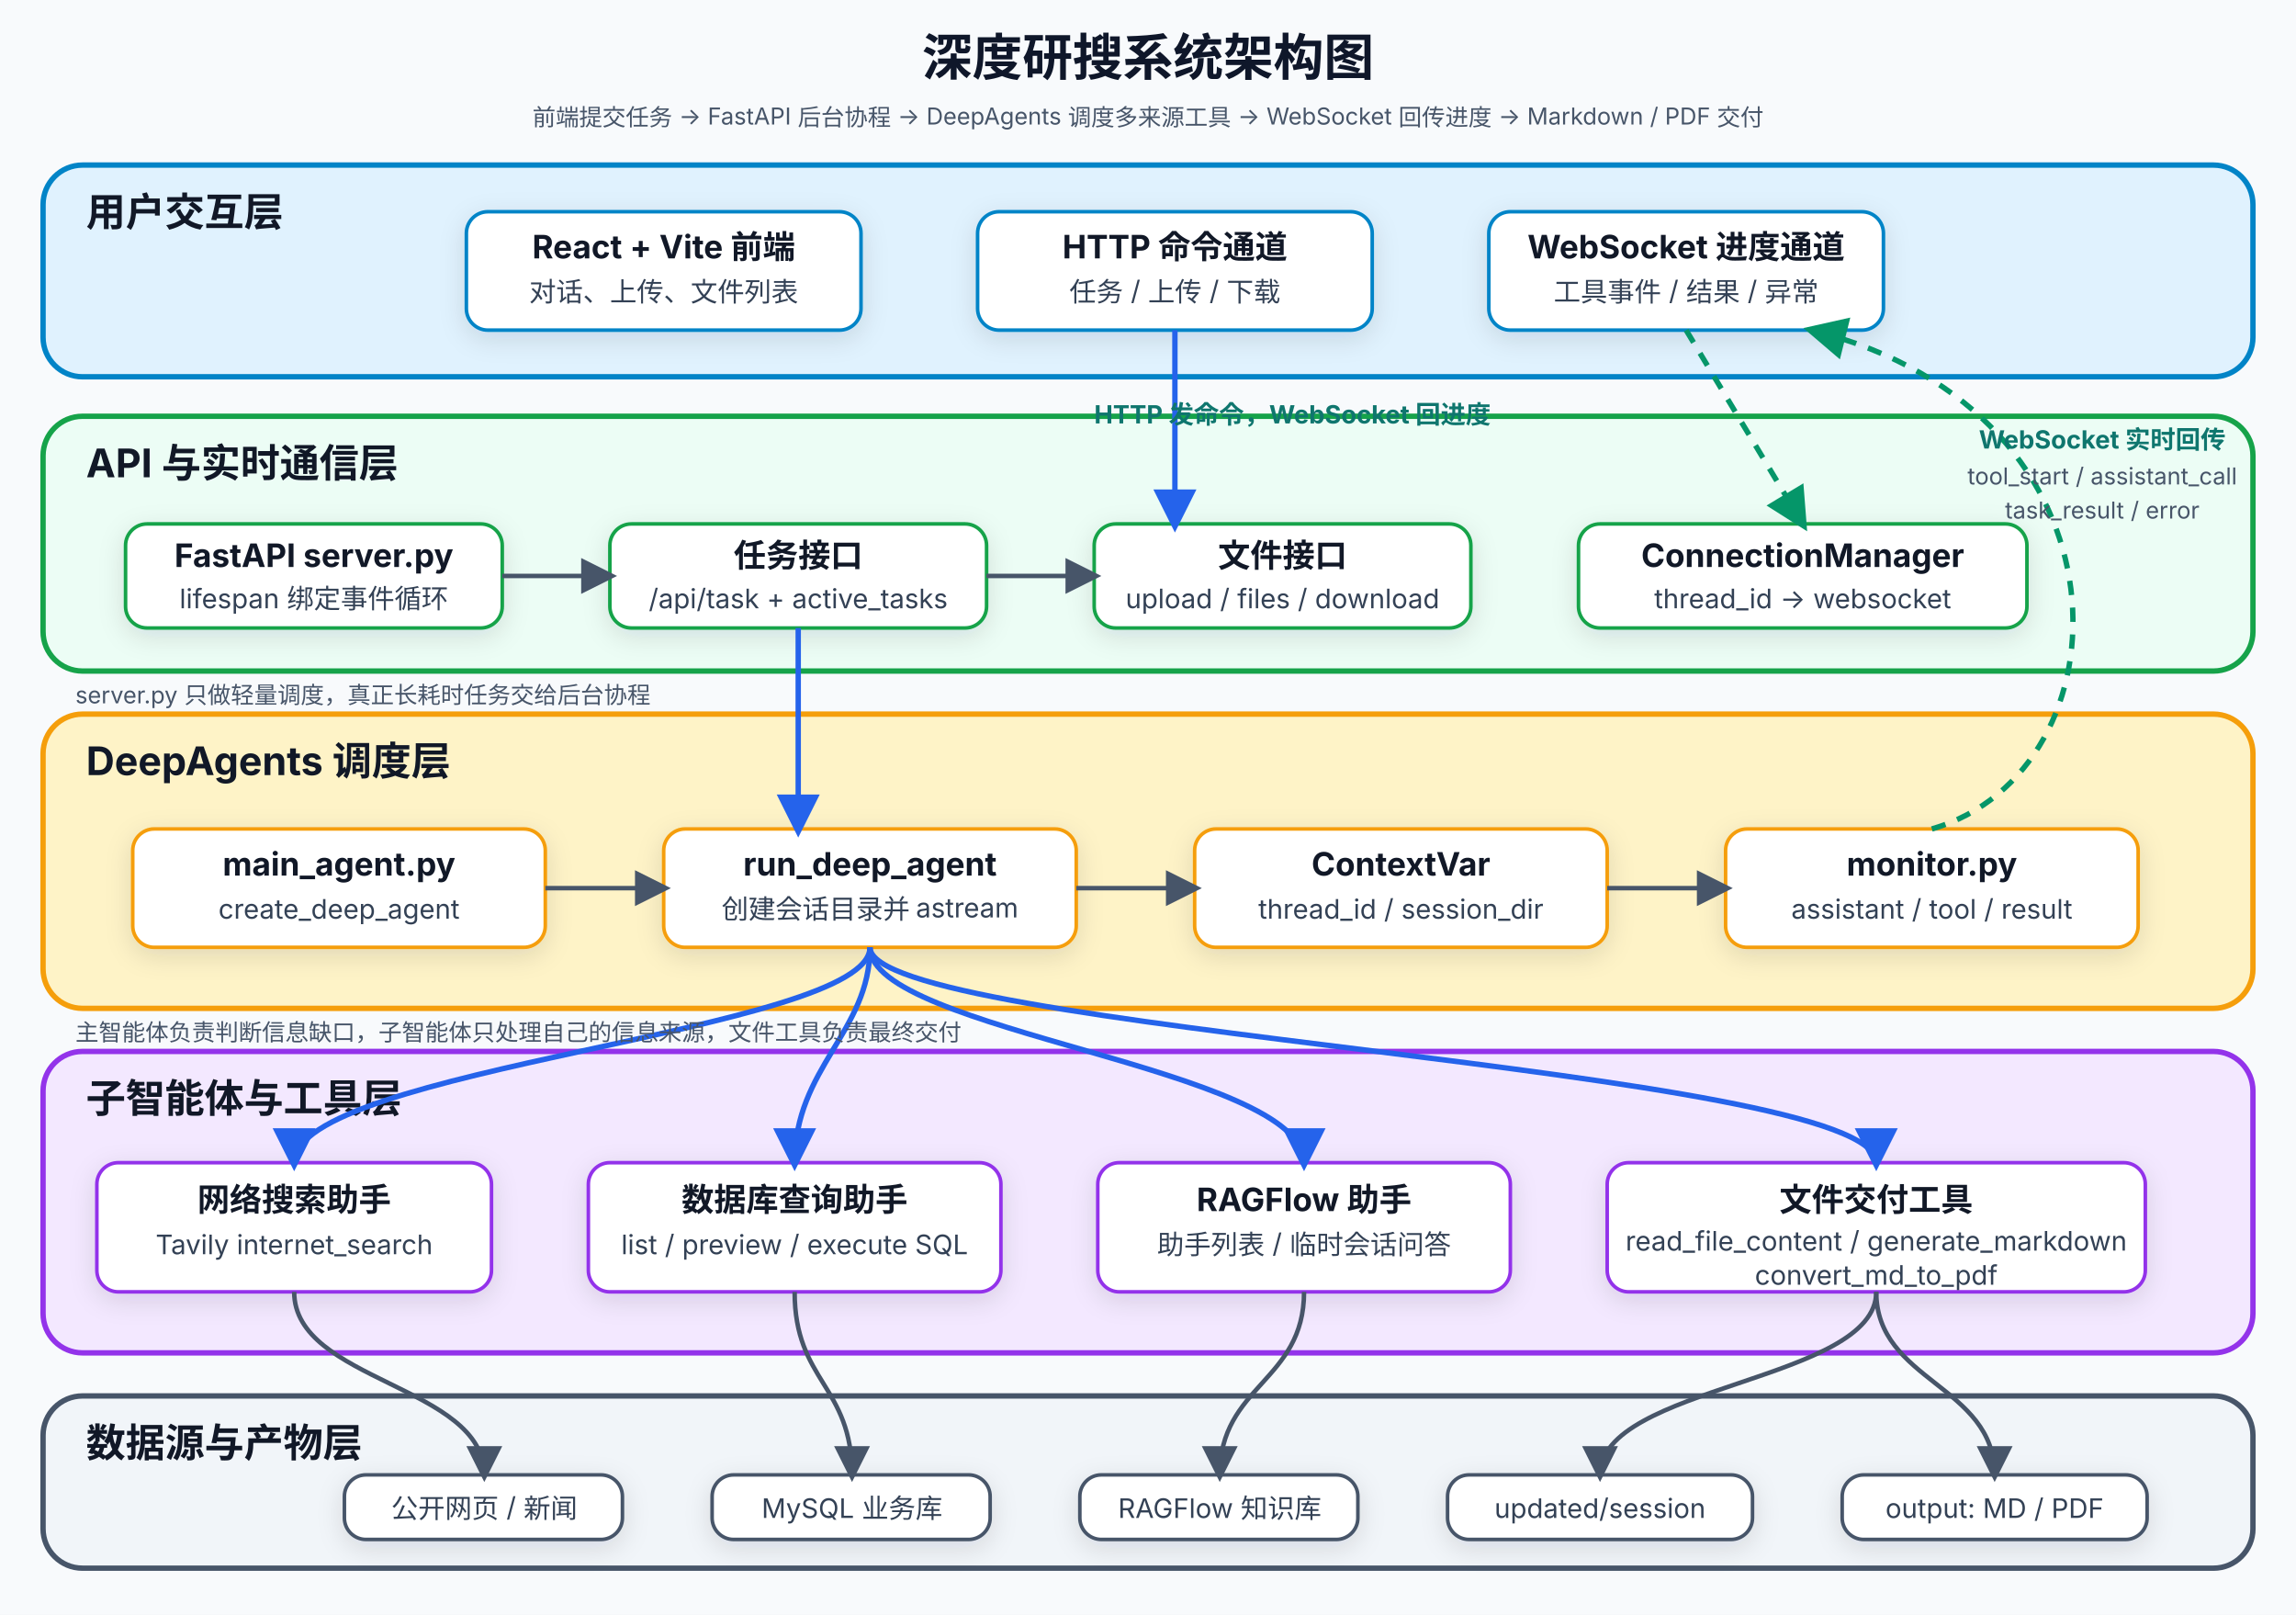
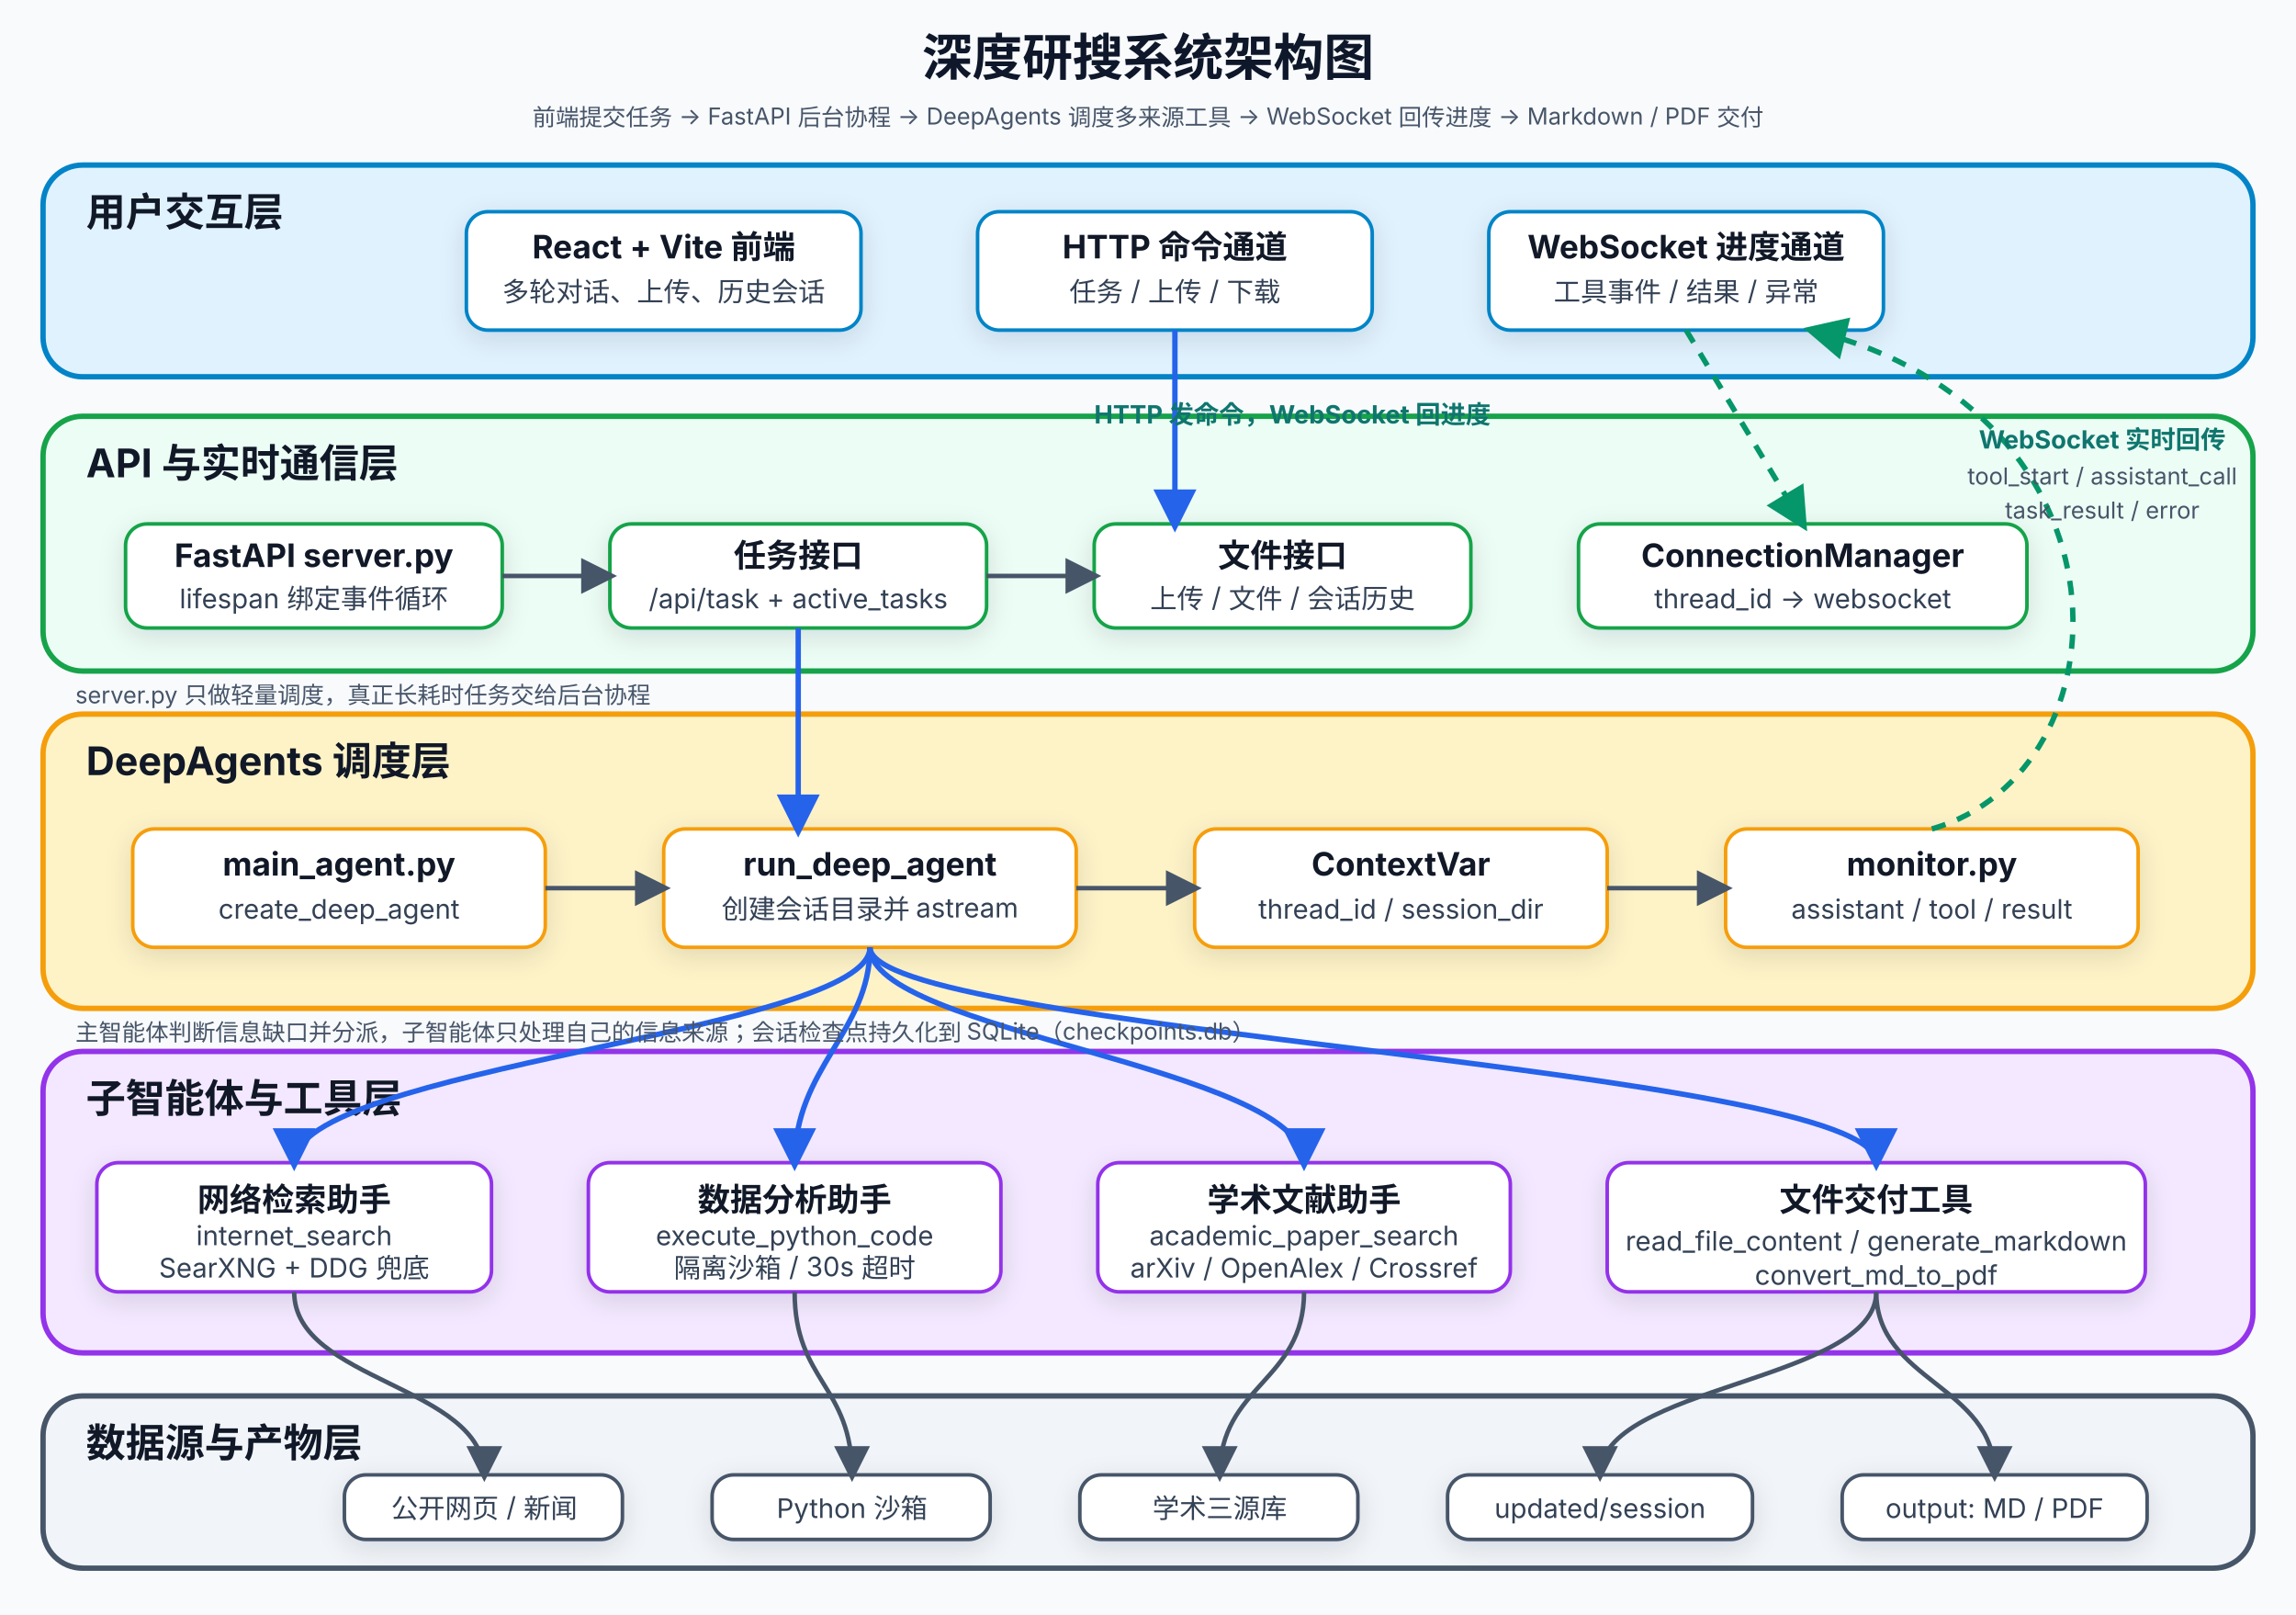
<svg xmlns="http://www.w3.org/2000/svg" width="1280" height="900" viewBox="0 0 1280 900">
  <defs>
    <marker id="arrow-blue" viewBox="0 0 10 10" refX="8" refY="5" markerWidth="8" markerHeight="8" orient="auto-start-reverse">
      <path d="M 0 0 L 10 5 L 0 10 z" fill="#2563eb" />
    </marker>
    <marker id="arrow-green" viewBox="0 0 10 10" refX="8" refY="5" markerWidth="8" markerHeight="8" orient="auto-start-reverse">
      <path d="M 0 0 L 10 5 L 0 10 z" fill="#059669" />
    </marker>
    <marker id="arrow-slate" viewBox="0 0 10 10" refX="8" refY="5" markerWidth="8" markerHeight="8" orient="auto-start-reverse">
      <path d="M 0 0 L 10 5 L 0 10 z" fill="#475569" />
    </marker>
    <style>
      .title { font: 700 28px -apple-system, BlinkMacSystemFont, "Segoe UI", "PingFang SC", "Microsoft YaHei", sans-serif; fill: #0f172a; }
      .layer-title { font: 700 22px -apple-system, BlinkMacSystemFont, "Segoe UI", "PingFang SC", "Microsoft YaHei", sans-serif; fill: #111827; }
      .box-title { font: 700 18px -apple-system, BlinkMacSystemFont, "Segoe UI", "PingFang SC", "Microsoft YaHei", sans-serif; fill: #111827; }
      .box-text { font: 15px -apple-system, BlinkMacSystemFont, "Segoe UI", "PingFang SC", "Microsoft YaHei", sans-serif; fill: #334155; }
      .small { font: 13px -apple-system, BlinkMacSystemFont, "Segoe UI", "PingFang SC", "Microsoft YaHei", sans-serif; fill: #475569; }
      .hint { font: 700 14px -apple-system, BlinkMacSystemFont, "Segoe UI", "PingFang SC", "Microsoft YaHei", sans-serif; fill: #0f766e; }
      .layer { stroke-width: 3; rx: 22; }
      .box { fill: #ffffff; stroke-width: 2; rx: 12; filter: drop-shadow(0 4px 7px rgba(15, 23, 42, 0.12)); }
      .arrow-blue { stroke: #2563eb; stroke-width: 3; fill: none; marker-end: url(#arrow-blue); }
      .arrow-green { stroke: #059669; stroke-width: 3; fill: none; marker-end: url(#arrow-green); stroke-dasharray: 8 7; }
      .arrow-slate { stroke: #475569; stroke-width: 2.5; fill: none; marker-end: url(#arrow-slate); }
    </style>
  </defs>
  <rect width="1280" height="900" fill="#f8fafc" />
  <text x="640" y="42" text-anchor="middle" class="title">深度研搜系统架构图</text>
  <text x="640" y="70" text-anchor="middle" class="small">前端提交任务 -&gt; FastAPI 后台协程 -&gt; DeepAgents 调度多来源工具 -&gt; WebSocket 回传进度 -&gt; Markdown / PDF 交付</text>
  <rect x="24" y="92" width="1232" height="118" class="layer" fill="#e0f2fe" stroke="#0284c7" />
  <text x="48" y="126" class="layer-title">用户交互层</text>
  <rect x="260" y="118" width="220" height="66" class="box" stroke="#0284c7" />
  <text x="370" y="144" text-anchor="middle" class="box-title">React + Vite 前端</text>
-   <text x="370" y="168" text-anchor="middle" class="box-text">对话、上传、文件列表</text>
+   <text x="370" y="168" text-anchor="middle" class="box-text">多轮对话、上传、历史会话</text>
  <rect x="545" y="118" width="220" height="66" class="box" stroke="#0284c7" />
  <text x="655" y="144" text-anchor="middle" class="box-title">HTTP 命令通道</text>
  <text x="655" y="168" text-anchor="middle" class="box-text">任务 / 上传 / 下载</text>
  <rect x="830" y="118" width="220" height="66" class="box" stroke="#0284c7" />
  <text x="940" y="144" text-anchor="middle" class="box-title">WebSocket 进度通道</text>
  <text x="940" y="168" text-anchor="middle" class="box-text">工具事件 / 结果 / 异常</text>
  <rect x="24" y="232" width="1232" height="142" class="layer" fill="#ecfdf5" stroke="#16a34a" />
  <text x="48" y="266" class="layer-title">API 与实时通信层</text>
  <rect x="70" y="292" width="210" height="58" class="box" stroke="#16a34a" />
  <text x="175" y="316" text-anchor="middle" class="box-title">FastAPI server.py</text>
  <text x="175" y="339" text-anchor="middle" class="box-text">lifespan 绑定事件循环</text>
  <rect x="340" y="292" width="210" height="58" class="box" stroke="#16a34a" />
  <text x="445" y="316" text-anchor="middle" class="box-title">任务接口</text>
  <text x="445" y="339" text-anchor="middle" class="box-text">/api/task + active_tasks</text>
  <rect x="610" y="292" width="210" height="58" class="box" stroke="#16a34a" />
  <text x="715" y="316" text-anchor="middle" class="box-title">文件接口</text>
-   <text x="715" y="339" text-anchor="middle" class="box-text">upload / files / download</text>
+   <text x="715" y="339" text-anchor="middle" class="box-text">上传 / 文件 / 会话历史</text>
  <rect x="880" y="292" width="250" height="58" class="box" stroke="#16a34a" />
  <text x="1005" y="316" text-anchor="middle" class="box-title">ConnectionManager</text>
  <text x="1005" y="339" text-anchor="middle" class="box-text">thread_id -&gt; websocket</text>
  <rect x="24" y="398" width="1232" height="164" class="layer" fill="#fef3c7" stroke="#f59e0b" />
  <text x="48" y="432" class="layer-title">DeepAgents 调度层</text>
  <rect x="74" y="462" width="230" height="66" class="box" stroke="#f59e0b" />
  <text x="189" y="488" text-anchor="middle" class="box-title">main_agent.py</text>
  <text x="189" y="512" text-anchor="middle" class="box-text">create_deep_agent</text>
  <rect x="370" y="462" width="230" height="66" class="box" stroke="#f59e0b" />
  <text x="485" y="488" text-anchor="middle" class="box-title">run_deep_agent</text>
  <text x="485" y="512" text-anchor="middle" class="box-text">创建会话目录并 astream</text>
  <rect x="666" y="462" width="230" height="66" class="box" stroke="#f59e0b" />
  <text x="781" y="488" text-anchor="middle" class="box-title">ContextVar</text>
  <text x="781" y="512" text-anchor="middle" class="box-text">thread_id / session_dir</text>
  <rect x="962" y="462" width="230" height="66" class="box" stroke="#f59e0b" />
  <text x="1077" y="488" text-anchor="middle" class="box-title">monitor.py</text>
  <text x="1077" y="512" text-anchor="middle" class="box-text">assistant / tool / result</text>
  <rect x="24" y="586" width="1232" height="168" class="layer" fill="#f3e8ff" stroke="#9333ea" />
  <text x="48" y="620" class="layer-title">子智能体与工具层</text>
  <rect x="54" y="648" width="220" height="72" class="box" stroke="#9333ea" />
-   <text x="164" y="675" text-anchor="middle" class="box-title">网络搜索助手</text>
-   <text x="164" y="699" text-anchor="middle" class="box-text">Tavily internet_search</text>
+   <text x="164" y="675" text-anchor="middle" class="box-title">网络检索助手</text>
+   <text x="164" y="694" text-anchor="middle" class="box-text">internet_search</text>
+   <text x="164" y="712" text-anchor="middle" class="box-text">SearXNG + DDG 兜底</text>
  <rect x="328" y="648" width="230" height="72" class="box" stroke="#9333ea" />
-   <text x="443" y="675" text-anchor="middle" class="box-title">数据库查询助手</text>
-   <text x="443" y="699" text-anchor="middle" class="box-text">list / preview / execute SQL</text>
+   <text x="443" y="675" text-anchor="middle" class="box-title">数据分析助手</text>
+   <text x="443" y="694" text-anchor="middle" class="box-text">execute_python_code</text>
+   <text x="443" y="712" text-anchor="middle" class="box-text">隔离沙箱 / 30s 超时</text>
  <rect x="612" y="648" width="230" height="72" class="box" stroke="#9333ea" />
-   <text x="727" y="675" text-anchor="middle" class="box-title">RAGFlow 助手</text>
-   <text x="727" y="699" text-anchor="middle" class="box-text">助手列表 / 临时会话问答</text>
+   <text x="727" y="675" text-anchor="middle" class="box-title">学术文献助手</text>
+   <text x="727" y="694" text-anchor="middle" class="box-text">academic_paper_search</text>
+   <text x="727" y="712" text-anchor="middle" class="box-text">arXiv / OpenAlex / Crossref</text>
  <rect x="896" y="648" width="300" height="72" class="box" stroke="#9333ea" />
  <text x="1046" y="675" text-anchor="middle" class="box-title">文件交付工具</text>
  <text x="1046" y="697" text-anchor="middle" class="box-text">read_file_content / generate_markdown</text>
  <text x="1046" y="716" text-anchor="middle" class="box-text">convert_md_to_pdf</text>
  <rect x="24" y="778" width="1232" height="96" class="layer" fill="#f1f5f9" stroke="#475569" />
  <text x="48" y="812" class="layer-title">数据源与产物层</text>
  <rect x="192" y="822" width="155" height="36" class="box" stroke="#475569" />
  <text x="270" y="846" text-anchor="middle" class="box-text">公开网页 / 新闻</text>
  <rect x="397" y="822" width="155" height="36" class="box" stroke="#475569" />
-   <text x="475" y="846" text-anchor="middle" class="box-text">MySQL 业务库</text>
+   <text x="475" y="846" text-anchor="middle" class="box-text">Python 沙箱</text>
  <rect x="602" y="822" width="155" height="36" class="box" stroke="#475569" />
-   <text x="680" y="846" text-anchor="middle" class="box-text">RAGFlow 知识库</text>
+   <text x="680" y="846" text-anchor="middle" class="box-text">学术三源库</text>
  <rect x="807" y="822" width="170" height="36" class="box" stroke="#475569" />
  <text x="892" y="846" text-anchor="middle" class="box-text">updated/session</text>
  <rect x="1027" y="822" width="170" height="36" class="box" stroke="#475569" />
  <text x="1112" y="846" text-anchor="middle" class="box-text">output: MD / PDF</text>
  <path class="arrow-blue" d="M 655 184 L 655 292" />
  <path class="arrow-blue" d="M 445 350 L 445 462" />
  <path class="arrow-slate" d="M 280 321 L 340 321" />
  <path class="arrow-slate" d="M 550 321 L 610 321" />
  <path class="arrow-green" d="M 940 184 L 1005 292" />
  <path class="arrow-slate" d="M 304 495 L 370 495" />
  <path class="arrow-slate" d="M 600 495 L 666 495" />
  <path class="arrow-slate" d="M 896 495 L 962 495" />
  <path class="arrow-blue" d="M 485 528 C 485 575 443 595 443 648" />
  <path class="arrow-blue" d="M 485 528 C 485 575 164 595 164 648" />
  <path class="arrow-blue" d="M 485 528 C 485 575 727 595 727 648" />
  <path class="arrow-blue" d="M 485 528 C 485 575 1046 595 1046 648" />
  <path class="arrow-slate" d="M 164 720 C 164 770 270 772 270 822" />
  <path class="arrow-slate" d="M 443 720 C 443 770 475 772 475 822" />
  <path class="arrow-slate" d="M 727 720 C 727 770 680 772 680 822" />
  <path class="arrow-slate" d="M 1046 720 C 1046 770 892 772 892 822" />
  <path class="arrow-slate" d="M 1046 720 C 1046 770 1112 772 1112 822" />
  <path class="arrow-green" d="M 1077 462 C 1188 430 1195 230 1010 184" />
  <text x="1172" y="250" text-anchor="middle" class="hint">WebSocket 实时回传</text>
  <text x="1172" y="270" text-anchor="middle" class="small">tool_start / assistant_call</text>
  <text x="1172" y="289" text-anchor="middle" class="small">task_result / error</text>
  <text x="610" y="236" class="hint">HTTP 发命令，WebSocket 回进度</text>
  <text x="42" y="392" class="small">server.py 只做轻量调度，真正长耗时任务交给后台协程</text>
-   <text x="42" y="580" class="small">主智能体负责判断信息缺口，子智能体只处理自己的信息来源，文件工具负责最终交付</text>
+   <text x="42" y="580" class="small">主智能体判断信息缺口并分派，子智能体只处理自己的信息来源；会话检查点持久化到 SQLite（checkpoints.db）</text>
</svg>
